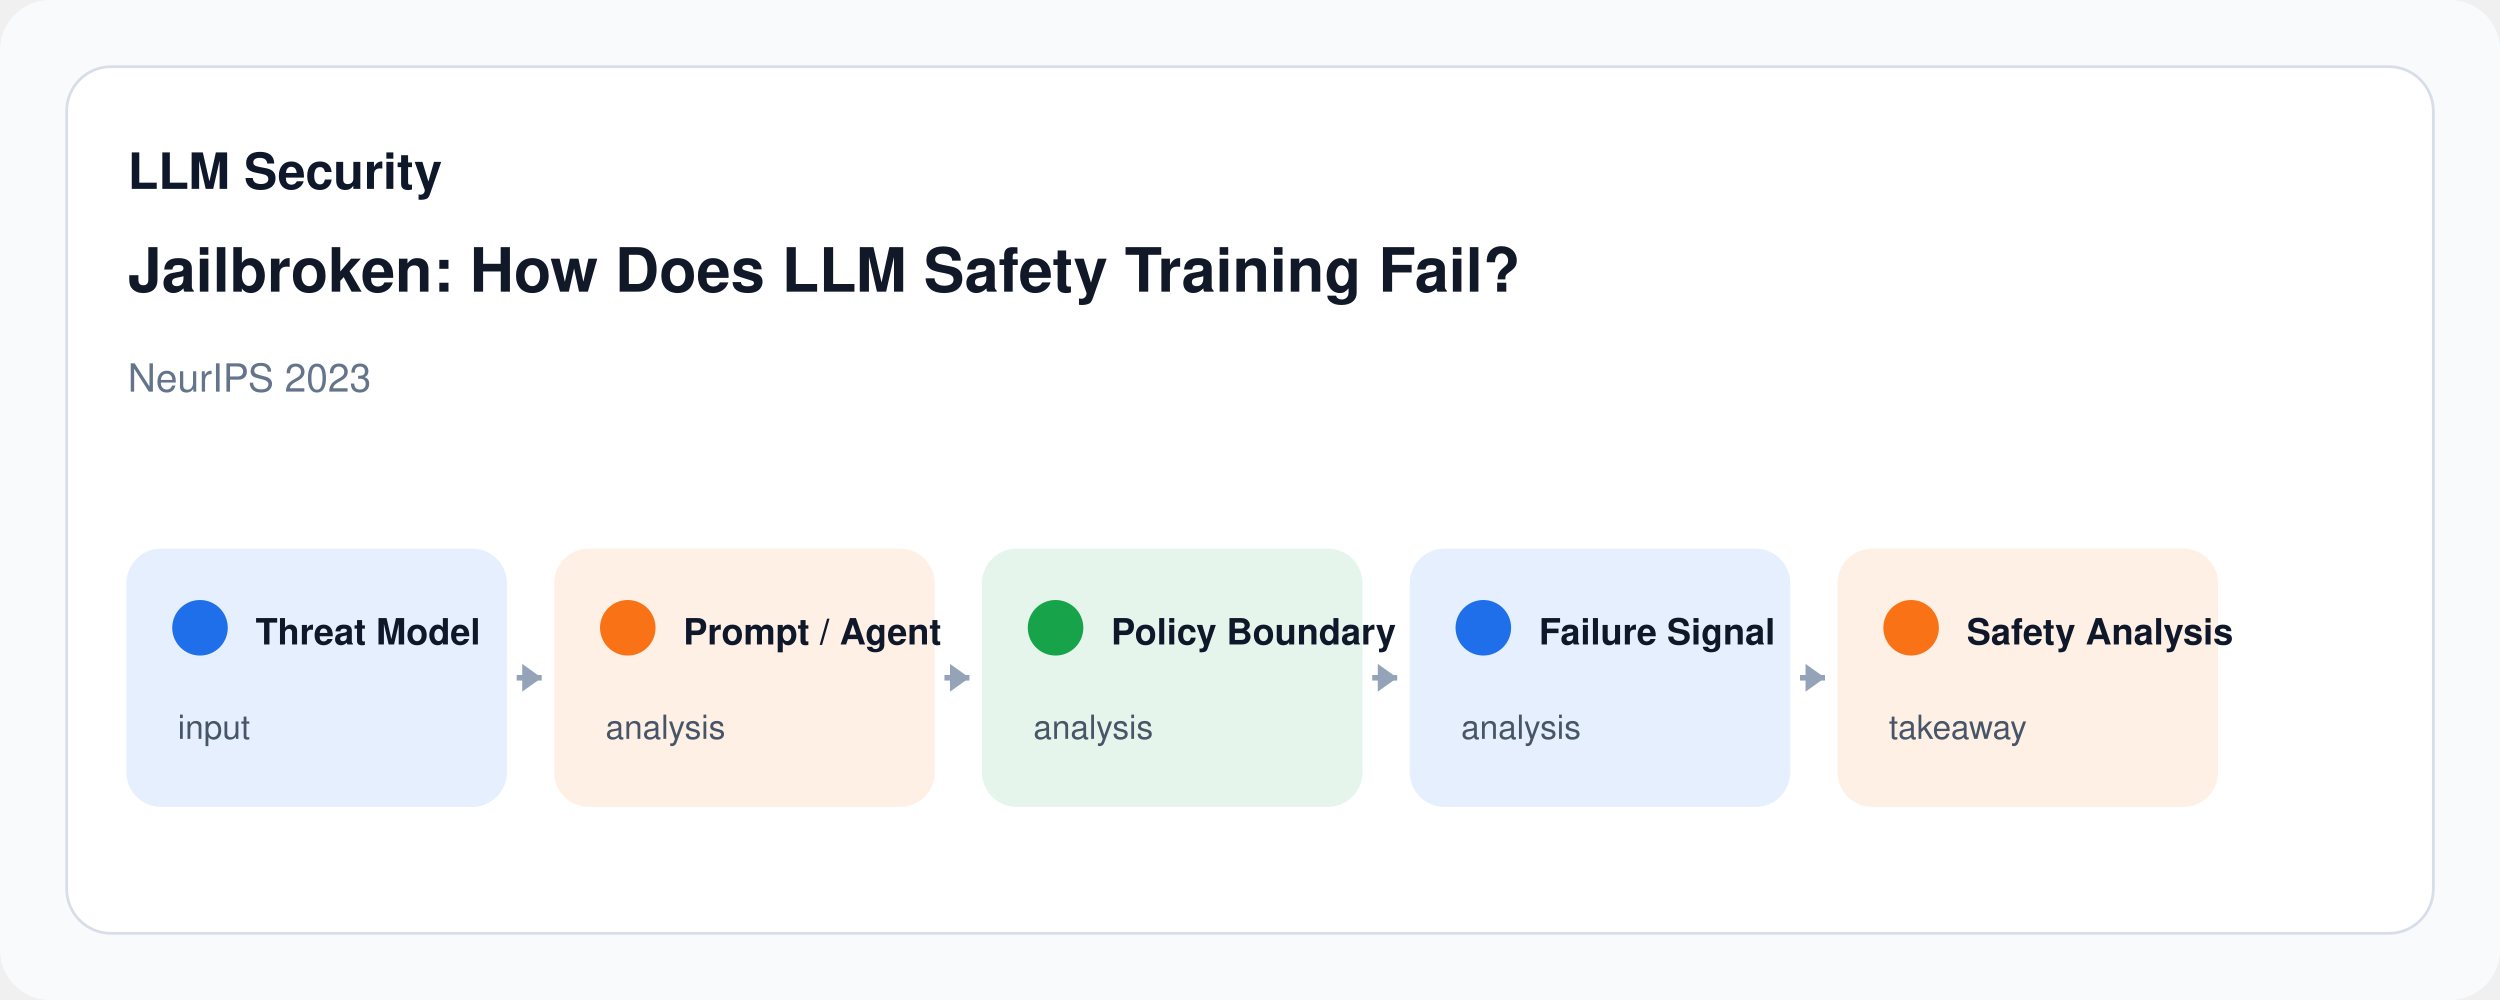
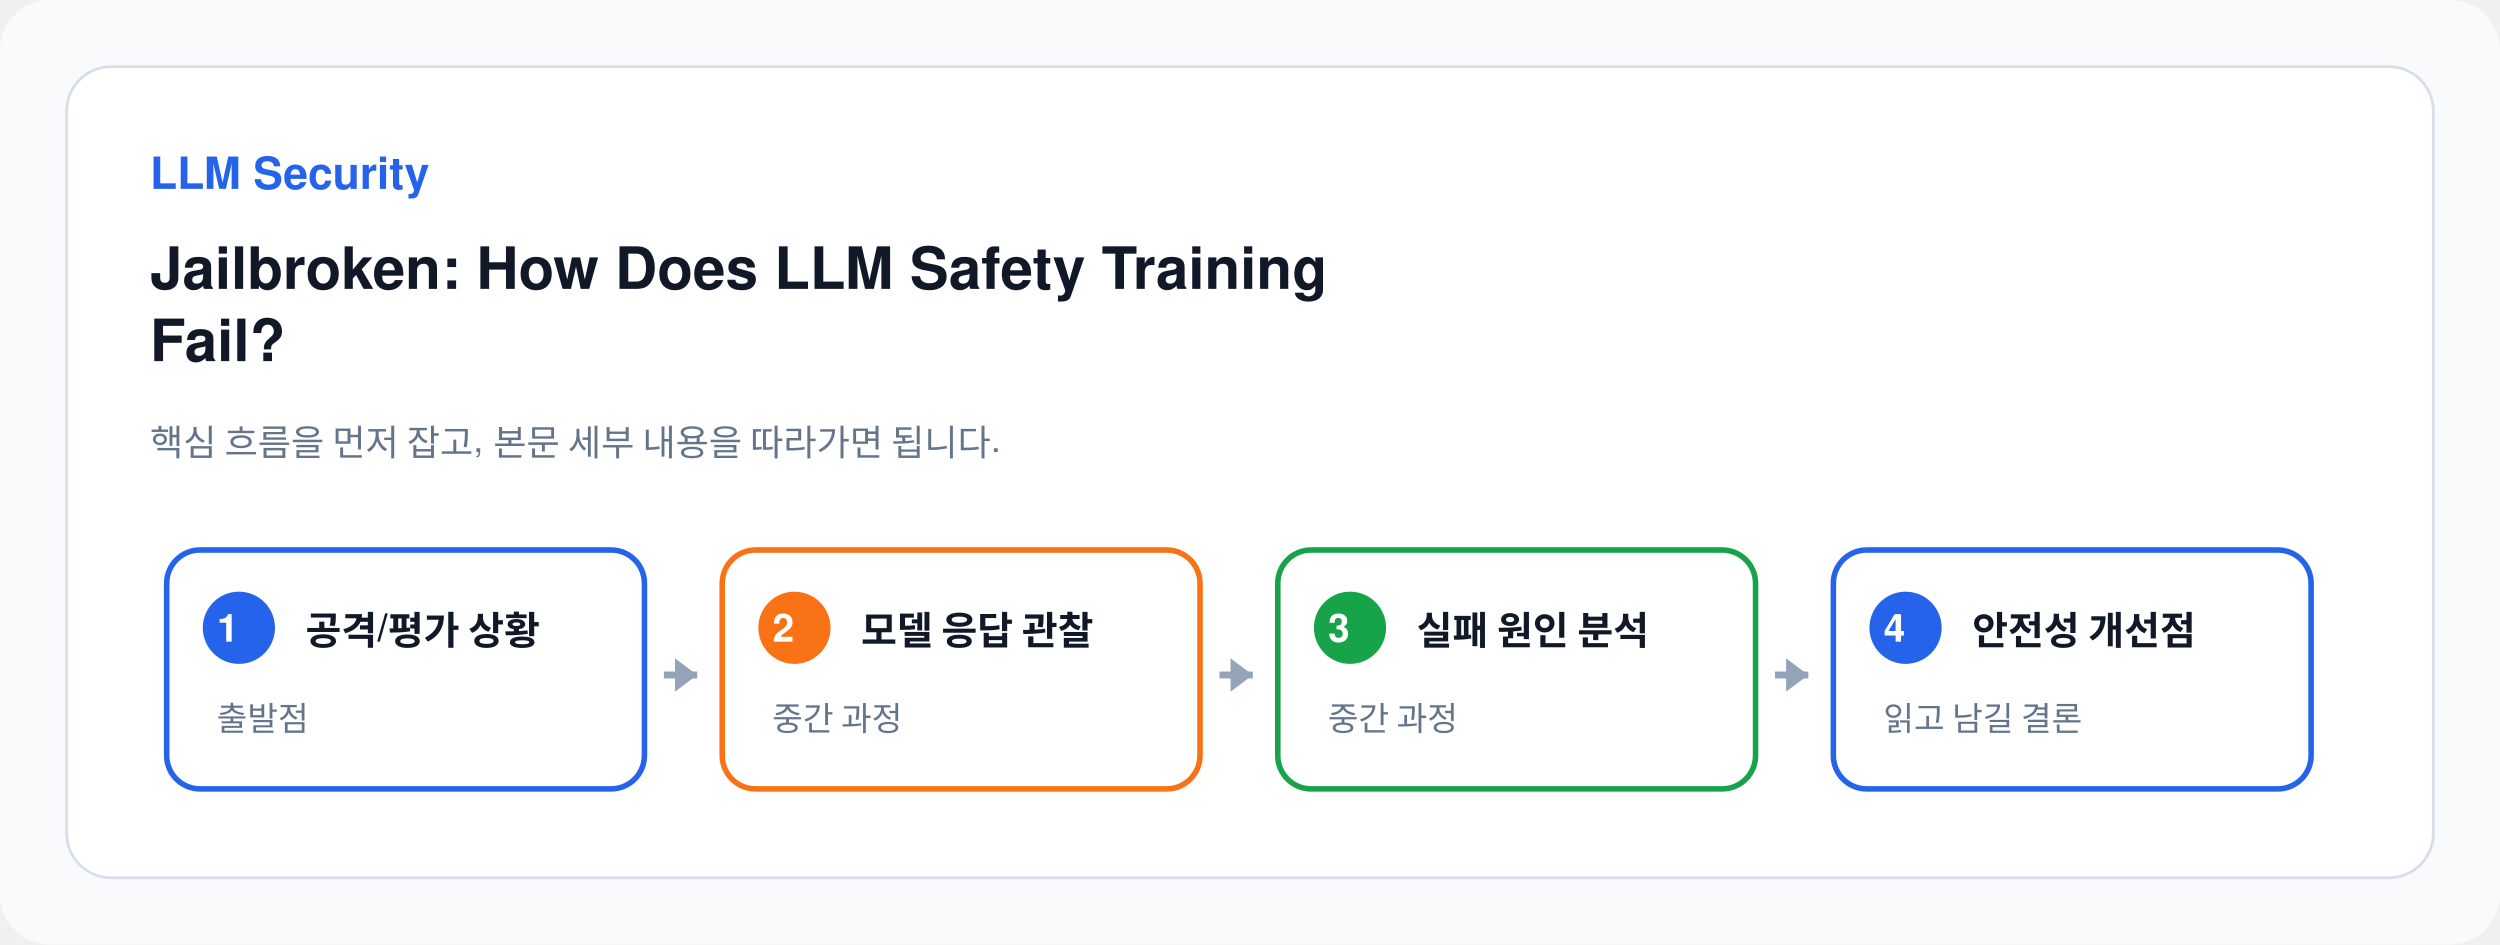
- <svg xmlns="http://www.w3.org/2000/svg" width="900" height="360" viewBox="0 0 900 360" role="img" aria-labelledby="title desc">
-   <rect width="900" height="360" rx="18" fill="#f8fafc" />
-   <rect x="24" y="24" width="852" height="312" rx="16" fill="#ffffff" stroke="#d8dee8" />
-   <text x="46" y="68" font-family="-apple-system, BlinkMacSystemFont, Segoe UI, Helvetica, Arial, sans-serif" font-size="18" font-weight="700" fill="#0f172a">LLM Security</text>
-   <text x="46" y="105" font-family="-apple-system, BlinkMacSystemFont, Segoe UI, Helvetica, Arial, sans-serif" font-size="22" font-weight="700" fill="#111827">Jailbroken: How Does LLM Safety Training Fail?</text>
-   <text x="46" y="141" font-family="-apple-system, BlinkMacSystemFont, Segoe UI, Helvetica, Arial, sans-serif" font-size="14" fill="#64748b">NeurIPS 2023</text>
-   <rect x="46" y="198" width="136" height="92" rx="12" fill="#1f6feb" opacity="0.11" stroke="#1f6feb" />
-   <circle cx="72" cy="226" r="10" fill="#1f6feb" />
-   <text x="92" y="232" font-family="-apple-system, BlinkMacSystemFont, Segoe UI, Helvetica, Arial, sans-serif" font-size="13" font-weight="700" fill="#0f172a">Threat Model</text>
-   <text x="64" y="266" font-family="-apple-system, BlinkMacSystemFont, Segoe UI, Helvetica, Arial, sans-serif" font-size="12" fill="#475569">input</text>
-   <path d="M186 244 H195" stroke="#94a3b8" stroke-width="2" />
-   <path d="M195 244 l-7 -5 v10 z" fill="#94a3b8" />
-   <rect x="200" y="198" width="136" height="92" rx="12" fill="#f97316" opacity="0.11" stroke="#f97316" />
-   <circle cx="226" cy="226" r="10" fill="#f97316" />
-   <text x="246" y="232" font-family="-apple-system, BlinkMacSystemFont, Segoe UI, Helvetica, Arial, sans-serif" font-size="13" font-weight="700" fill="#0f172a">Prompt / Agent</text>
-   <text x="218" y="266" font-family="-apple-system, BlinkMacSystemFont, Segoe UI, Helvetica, Arial, sans-serif" font-size="12" fill="#475569">analysis</text>
-   <path d="M340 244 H349" stroke="#94a3b8" stroke-width="2" />
-   <path d="M349 244 l-7 -5 v10 z" fill="#94a3b8" />
-   <rect x="354" y="198" width="136" height="92" rx="12" fill="#16a34a" opacity="0.11" stroke="#16a34a" />
-   <circle cx="380" cy="226" r="10" fill="#16a34a" />
-   <text x="400" y="232" font-family="-apple-system, BlinkMacSystemFont, Segoe UI, Helvetica, Arial, sans-serif" font-size="13" font-weight="700" fill="#0f172a">Policy Boundary</text>
-   <text x="372" y="266" font-family="-apple-system, BlinkMacSystemFont, Segoe UI, Helvetica, Arial, sans-serif" font-size="12" fill="#475569">analysis</text>
-   <path d="M494 244 H503" stroke="#94a3b8" stroke-width="2" />
-   <path d="M503 244 l-7 -5 v10 z" fill="#94a3b8" />
-   <rect x="508" y="198" width="136" height="92" rx="12" fill="#1f6feb" opacity="0.11" stroke="#1f6feb" />
-   <circle cx="534" cy="226" r="10" fill="#1f6feb" />
-   <text x="554" y="232" font-family="-apple-system, BlinkMacSystemFont, Segoe UI, Helvetica, Arial, sans-serif" font-size="13" font-weight="700" fill="#0f172a">Failure Signal</text>
-   <text x="526" y="266" font-family="-apple-system, BlinkMacSystemFont, Segoe UI, Helvetica, Arial, sans-serif" font-size="12" fill="#475569">analysis</text>
-   <path d="M648 244 H657" stroke="#94a3b8" stroke-width="2" />
-   <path d="M657 244 l-7 -5 v10 z" fill="#94a3b8" />
-   <rect x="662" y="198" width="136" height="92" rx="12" fill="#f97316" opacity="0.11" stroke="#f97316" />
-   <circle cx="688" cy="226" r="10" fill="#f97316" />
-   <text x="708" y="232" font-family="-apple-system, BlinkMacSystemFont, Segoe UI, Helvetica, Arial, sans-serif" font-size="13" font-weight="700" fill="#0f172a">Safety Analysis</text>
-   <text x="680" y="266" font-family="-apple-system, BlinkMacSystemFont, Segoe UI, Helvetica, Arial, sans-serif" font-size="12" fill="#475569">takeaway</text>
+ <svg xmlns="http://www.w3.org/2000/svg" width="900" height="340" viewBox="0 0 900 340" role="img" aria-labelledby="title desc">
+   <rect width="900" height="340" rx="18" fill="#f8fafc" />
+   <rect x="24" y="24" width="852" height="292" rx="16" fill="#ffffff" stroke="#d8dee8" />
+   <text x="54" y="68" font-family="-apple-system, BlinkMacSystemFont, Segoe UI, Apple SD Gothic Neo, Noto Sans KR, Helvetica, Arial, sans-serif" font-size="16" font-weight="700" fill="#2563eb">LLM Security</text>
+   <text x="54" y="104" font-family="-apple-system, BlinkMacSystemFont, Segoe UI, Apple SD Gothic Neo, Noto Sans KR, Helvetica, Arial, sans-serif" font-size="21" font-weight="700" fill="#111827">Jailbroken: How Does LLM Safety Training</text>
+   <text x="54" y="130" font-family="-apple-system, BlinkMacSystemFont, Segoe UI, Apple SD Gothic Neo, Noto Sans KR, Helvetica, Arial, sans-serif" font-size="21" font-weight="700" fill="#111827">Fail?</text>
+   <text x="54" y="164" font-family="-apple-system, BlinkMacSystemFont, Segoe UI, Apple SD Gothic Neo, Noto Sans KR, Helvetica, Arial, sans-serif" font-size="13" fill="#64748b">핵심 흐름을 먼저 잡고, 본문 세부 내용을 따라가면 됩니다.</text>
+   <rect x="60" y="198" width="172" height="86" rx="12" fill="#ffffff" stroke="#2563eb" stroke-width="2" />
+   <circle cx="86" cy="226" r="13" fill="#2563eb" />
+   <text x="82" y="231" text-anchor="middle" font-family="-apple-system, BlinkMacSystemFont, Segoe UI, Helvetica, Arial, sans-serif" font-size="14" font-weight="700" fill="#ffffff">1</text>
+   <text x="110" y="232" font-family="-apple-system, BlinkMacSystemFont, Segoe UI, Apple SD Gothic Neo, Noto Sans KR, Helvetica, Arial, sans-serif" font-size="14" font-weight="700" fill="#111827">공격/평가 상황</text>
+   <text x="78" y="263" font-family="-apple-system, BlinkMacSystemFont, Segoe UI, Apple SD Gothic Neo, Noto Sans KR, Helvetica, Arial, sans-serif" font-size="12" fill="#64748b">출발점</text>
+   <path d="M239 243 H251" stroke="#94a3b8" stroke-width="2.5" />
+   <path d="M251 243 l-8 -6 v12 z" fill="#94a3b8" />
+   <rect x="260" y="198" width="172" height="86" rx="12" fill="#ffffff" stroke="#f97316" stroke-width="2" />
+   <circle cx="286" cy="226" r="13" fill="#f97316" />
+   <text x="282" y="231" text-anchor="middle" font-family="-apple-system, BlinkMacSystemFont, Segoe UI, Helvetica, Arial, sans-serif" font-size="14" font-weight="700" fill="#ffffff">2</text>
+   <text x="310" y="232" font-family="-apple-system, BlinkMacSystemFont, Segoe UI, Apple SD Gothic Neo, Noto Sans KR, Helvetica, Arial, sans-serif" font-size="14" font-weight="700" fill="#111827">모델 응답 관찰</text>
+   <text x="278" y="263" font-family="-apple-system, BlinkMacSystemFont, Segoe UI, Apple SD Gothic Neo, Noto Sans KR, Helvetica, Arial, sans-serif" font-size="12" fill="#64748b">중간 과정</text>
+   <path d="M439 243 H451" stroke="#94a3b8" stroke-width="2.5" />
+   <path d="M451 243 l-8 -6 v12 z" fill="#94a3b8" />
+   <rect x="460" y="198" width="172" height="86" rx="12" fill="#ffffff" stroke="#16a34a" stroke-width="2" />
+   <circle cx="486" cy="226" r="13" fill="#16a34a" />
+   <text x="482" y="231" text-anchor="middle" font-family="-apple-system, BlinkMacSystemFont, Segoe UI, Helvetica, Arial, sans-serif" font-size="14" font-weight="700" fill="#ffffff">3</text>
+   <text x="510" y="232" font-family="-apple-system, BlinkMacSystemFont, Segoe UI, Apple SD Gothic Neo, Noto Sans KR, Helvetica, Arial, sans-serif" font-size="14" font-weight="700" fill="#111827">실패 원인 분석</text>
+   <text x="478" y="263" font-family="-apple-system, BlinkMacSystemFont, Segoe UI, Apple SD Gothic Neo, Noto Sans KR, Helvetica, Arial, sans-serif" font-size="12" fill="#64748b">중간 과정</text>
+   <path d="M639 243 H651" stroke="#94a3b8" stroke-width="2.5" />
+   <path d="M651 243 l-8 -6 v12 z" fill="#94a3b8" />
+   <rect x="660" y="198" width="172" height="86" rx="12" fill="#ffffff" stroke="#2563eb" stroke-width="2" />
+   <circle cx="686" cy="226" r="13" fill="#2563eb" />
+   <text x="682" y="231" text-anchor="middle" font-family="-apple-system, BlinkMacSystemFont, Segoe UI, Helvetica, Arial, sans-serif" font-size="14" font-weight="700" fill="#ffffff">4</text>
+   <text x="710" y="232" font-family="-apple-system, BlinkMacSystemFont, Segoe UI, Apple SD Gothic Neo, Noto Sans KR, Helvetica, Arial, sans-serif" font-size="14" font-weight="700" fill="#111827">안전성 개선점</text>
+   <text x="678" y="263" font-family="-apple-system, BlinkMacSystemFont, Segoe UI, Apple SD Gothic Neo, Noto Sans KR, Helvetica, Arial, sans-serif" font-size="12" fill="#64748b">읽고 남길 결론</text>
</svg>
